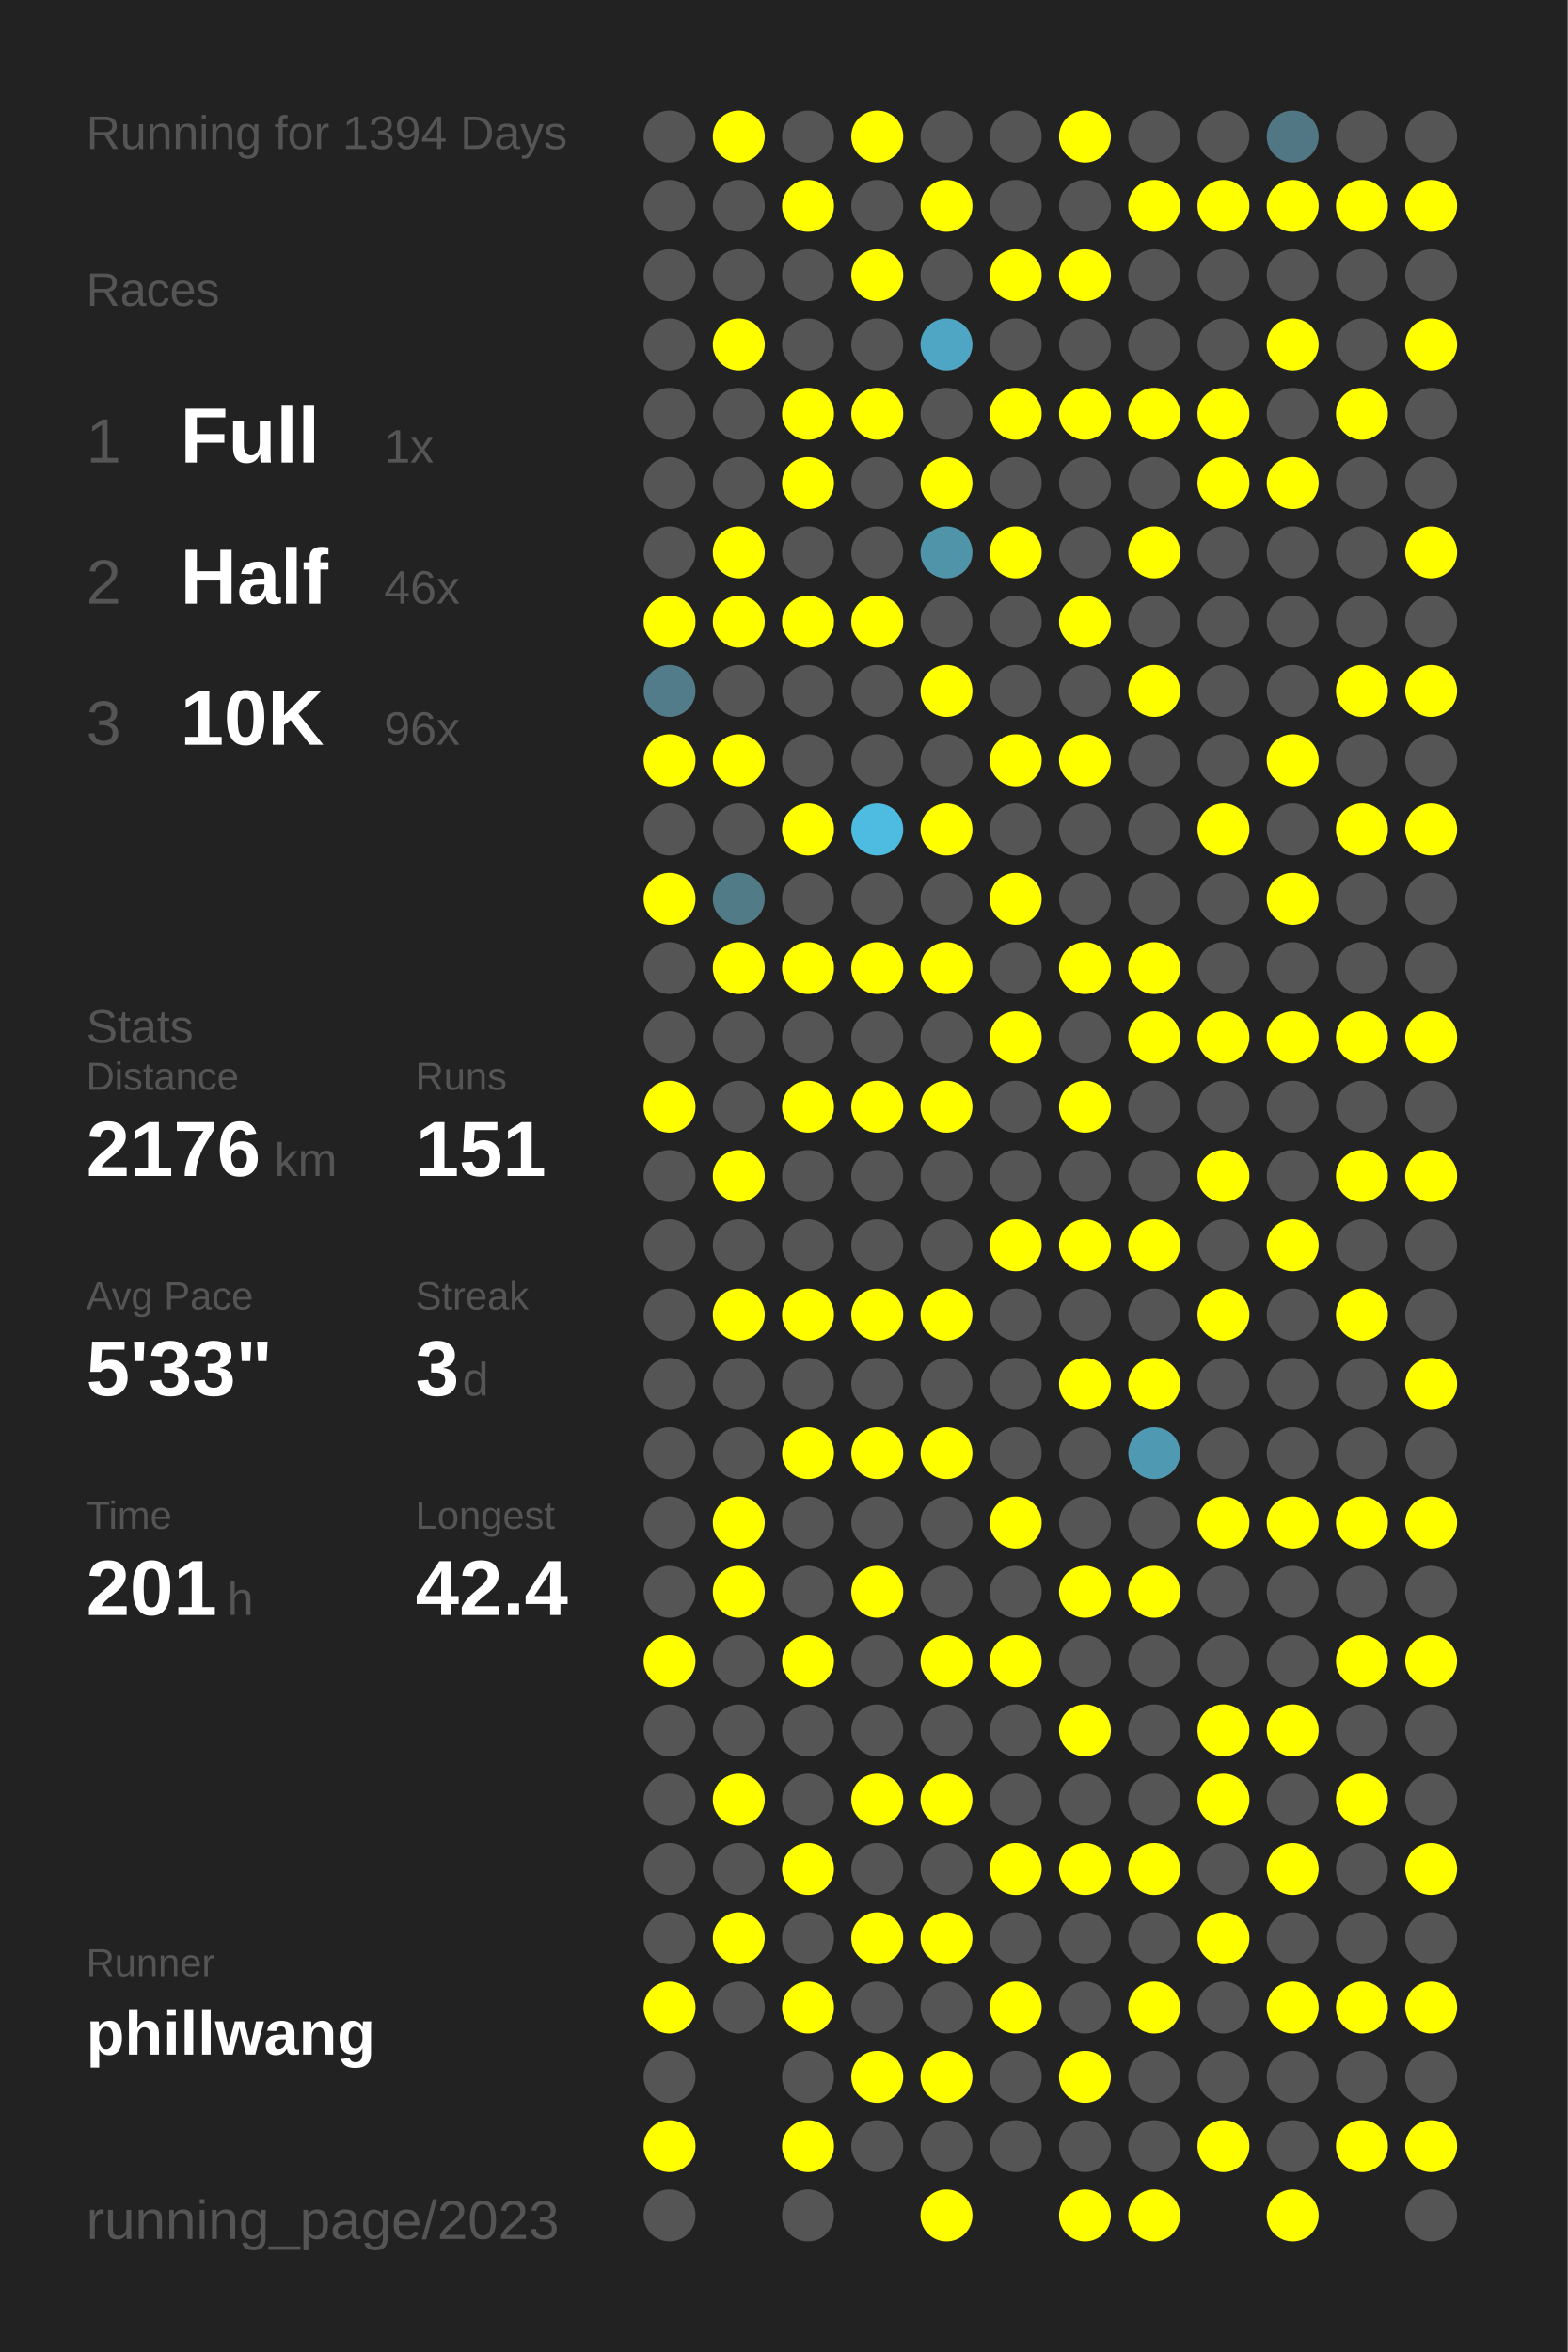
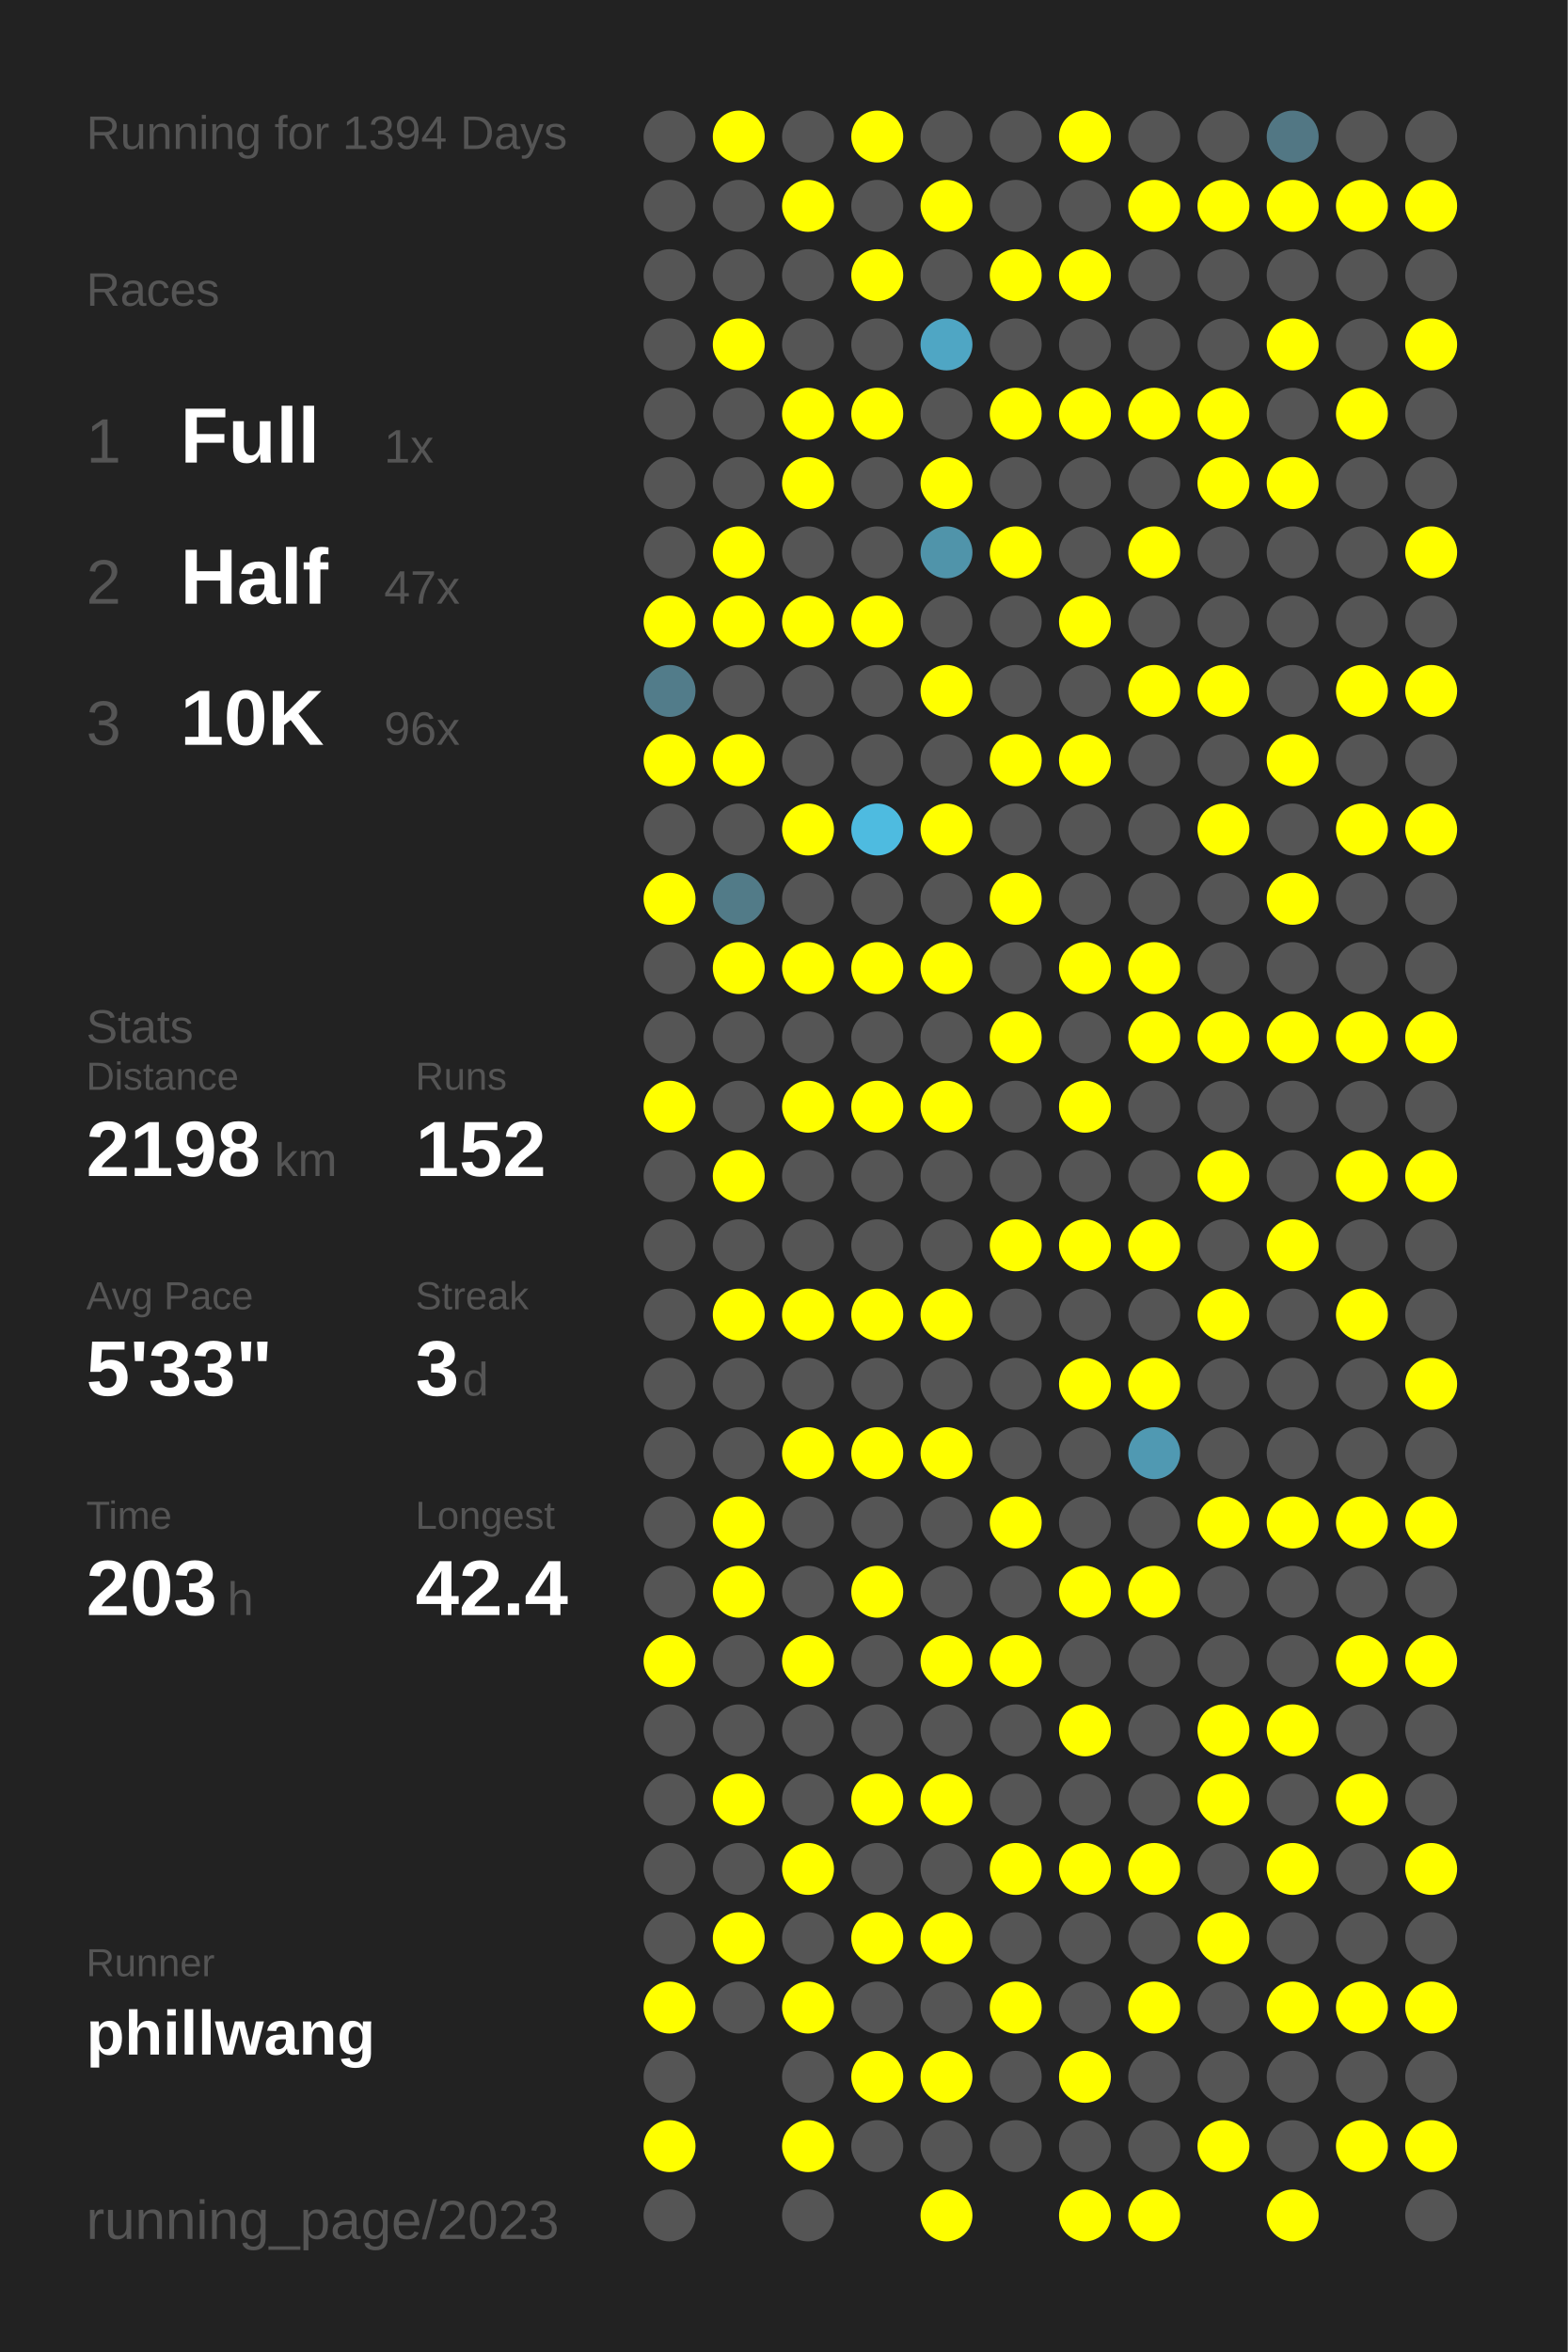
<svg xmlns="http://www.w3.org/2000/svg" baseProfile="full" height="300mm" version="1.1" viewBox="0,0,200,300" width="200mm">
  <defs />
  <rect fill="#222222" height="300" width="200" x="0" y="0" />
  <text fill="#555555" style="font-size:6px; font-family:Arial;" x="11" y="19">Running for 1394 Days</text>
  <text fill="#555555" style="font-size:6px; font-family:Arial;" x="11" y="39">Races</text>
  <text fill="#555555" style="font-size:8px; font-family:Arial;" x="11" y="59">1</text>
  <text fill="#FFFFFF" style="font-size:10px; font-family:Arial; font-weight:bold;" x="23" y="59">Full</text>
  <text fill="#555555" style="font-size:6px; font-family:Arial;" x="49" y="59">1x</text>
  <text fill="#555555" style="font-size:8px; font-family:Arial;" x="11" y="77">2</text>
  <text fill="#FFFFFF" style="font-size:10px; font-family:Arial; font-weight:bold;" x="23" y="77">Half</text>
-   <text fill="#555555" style="font-size:6px; font-family:Arial;" x="49" y="77">46x</text>
+   <text fill="#555555" style="font-size:6px; font-family:Arial;" x="49" y="77">47x</text>
  <text fill="#555555" style="font-size:8px; font-family:Arial;" x="11" y="95">3</text>
  <text fill="#FFFFFF" style="font-size:10px; font-family:Arial; font-weight:bold;" x="23" y="95">10K</text>
  <text fill="#555555" style="font-size:6px; font-family:Arial;" x="49" y="95">96x</text>
  <text fill="#555555" style="font-size:6px; font-family:Arial;" x="11" y="133">Stats</text>
  <text fill="#555555" style="font-size:5px; font-family:Arial;" x="11" y="139">Distance</text>
-   <text fill="#FFFFFF" style="font-size:10px; font-family:Arial; font-weight:bold;" x="11" y="150">2176</text>
+   <text fill="#FFFFFF" style="font-size:10px; font-family:Arial; font-weight:bold;" x="11" y="150">2198</text>
  <text fill="#555555" style="font-size:6px; font-family:Arial;" x="35" y="150">km</text>
  <text fill="#555555" style="font-size:5px; font-family:Arial;" x="53" y="139">Runs</text>
-   <text fill="#FFFFFF" style="font-size:10px; font-family:Arial; font-weight:bold;" x="53" y="150">151</text>
+   <text fill="#FFFFFF" style="font-size:10px; font-family:Arial; font-weight:bold;" x="53" y="150">152</text>
  <text fill="#555555" style="font-size:5px; font-family:Arial;" x="11" y="167">Avg Pace</text>
  <text fill="#FFFFFF" style="font-size:10px; font-family:Arial; font-weight:bold;" x="11" y="178">5'33"</text>
  <text fill="#555555" style="font-size:5px; font-family:Arial;" x="53" y="167">Streak</text>
  <text fill="#FFFFFF" style="font-size:10px; font-family:Arial; font-weight:bold;" x="53" y="178">3</text>
  <text fill="#555555" style="font-size:6px; font-family:Arial;" x="59" y="178">d</text>
  <text fill="#555555" style="font-size:5px; font-family:Arial;" x="11" y="195">Time</text>
-   <text fill="#FFFFFF" style="font-size:10px; font-family:Arial; font-weight:bold;" x="11" y="206">201</text>
+   <text fill="#FFFFFF" style="font-size:10px; font-family:Arial; font-weight:bold;" x="11" y="206">203</text>
  <text fill="#555555" style="font-size:6px; font-family:Arial;" x="29" y="206">h</text>
  <text fill="#555555" style="font-size:5px; font-family:Arial;" x="53" y="195">Longest</text>
  <text fill="#FFFFFF" style="font-size:10px; font-family:Arial; font-weight:bold;" x="53" y="206">42.4</text>
  <text fill="#555555" style="font-size:5px; font-family:Arial;" x="11" y="252.065">Runner</text>
  <text fill="#FFFFFF" style="font-size:8px; font-family:Arial; font-weight:bold;" x="11" y="262.065">phillwang</text>
  <text fill="#555555" style="font-size:7px; font-family:Arial;" x="11" y="285.581">running_page/2023</text>
  <circle cx="85.417" cy="17.419" fill="#555555" r="3.312" />
  <circle cx="85.417" cy="26.258" fill="#555555" r="3.312" />
  <circle cx="85.417" cy="35.097" fill="#555555" r="3.312" />
  <circle cx="85.417" cy="43.935" fill="#555555" r="3.312" />
  <circle cx="85.417" cy="52.774" fill="#555555" r="3.312" />
  <circle cx="85.417" cy="61.613" fill="#555555" r="3.312" />
  <circle cx="85.417" cy="70.452" fill="#555555" r="3.312" />
  <circle cx="85.417" cy="79.29" fill="#FFFF00" r="3.312" />
  <circle cx="85.417" cy="88.129" fill="#527c8a" r="3.312" />
  <circle cx="85.417" cy="96.968" fill="#FFFF00" r="3.312" />
  <circle cx="85.417" cy="105.806" fill="#555555" r="3.312" />
  <circle cx="85.417" cy="114.645" fill="#FFFF00" r="3.312" />
  <circle cx="85.417" cy="123.484" fill="#555555" r="3.312" />
  <circle cx="85.417" cy="132.323" fill="#555555" r="3.312" />
  <circle cx="85.417" cy="141.161" fill="#FFFF00" r="3.312" />
  <circle cx="85.417" cy="150" fill="#555555" r="3.312" />
  <circle cx="85.417" cy="158.839" fill="#555555" r="3.312" />
  <circle cx="85.417" cy="167.677" fill="#555555" r="3.312" />
  <circle cx="85.417" cy="176.516" fill="#555555" r="3.312" />
  <circle cx="85.417" cy="185.355" fill="#555555" r="3.312" />
  <circle cx="85.417" cy="194.194" fill="#555555" r="3.312" />
  <circle cx="85.417" cy="203.032" fill="#555555" r="3.312" />
  <circle cx="85.417" cy="211.871" fill="#FFFF00" r="3.312" />
  <circle cx="85.417" cy="220.71" fill="#555555" r="3.312" />
  <circle cx="85.417" cy="229.548" fill="#555555" r="3.312" />
  <circle cx="85.417" cy="238.387" fill="#555555" r="3.312" />
  <circle cx="85.417" cy="247.226" fill="#555555" r="3.312" />
  <circle cx="85.417" cy="256.065" fill="#FFFF00" r="3.312" />
  <circle cx="85.417" cy="264.903" fill="#555555" r="3.312" />
  <circle cx="85.417" cy="273.742" fill="#FFFF00" r="3.312" />
  <circle cx="85.417" cy="282.581" fill="#555555" r="3.312" />
  <circle cx="94.25" cy="17.419" fill="#FFFF00" r="3.312" />
  <circle cx="94.25" cy="26.258" fill="#555555" r="3.312" />
  <circle cx="94.25" cy="35.097" fill="#555555" r="3.312" />
  <circle cx="94.25" cy="43.935" fill="#FFFF00" r="3.312" />
  <circle cx="94.25" cy="52.774" fill="#555555" r="3.312" />
  <circle cx="94.25" cy="61.613" fill="#555555" r="3.312" />
  <circle cx="94.25" cy="70.452" fill="#FFFF00" r="3.312" />
  <circle cx="94.25" cy="79.29" fill="#FFFF00" r="3.312" />
  <circle cx="94.25" cy="88.129" fill="#555555" r="3.312" />
  <circle cx="94.25" cy="96.968" fill="#FFFF00" r="3.312" />
  <circle cx="94.25" cy="105.806" fill="#555555" r="3.312" />
  <circle cx="94.25" cy="114.645" fill="#527b88" r="3.312" />
  <circle cx="94.25" cy="123.484" fill="#FFFF00" r="3.312" />
  <circle cx="94.25" cy="132.323" fill="#555555" r="3.312" />
  <circle cx="94.25" cy="141.161" fill="#555555" r="3.312" />
  <circle cx="94.25" cy="150" fill="#FFFF00" r="3.312" />
  <circle cx="94.25" cy="158.839" fill="#555555" r="3.312" />
  <circle cx="94.25" cy="167.677" fill="#FFFF00" r="3.312" />
  <circle cx="94.25" cy="176.516" fill="#555555" r="3.312" />
  <circle cx="94.25" cy="185.355" fill="#555555" r="3.312" />
  <circle cx="94.25" cy="194.194" fill="#FFFF00" r="3.312" />
  <circle cx="94.25" cy="203.032" fill="#FFFF00" r="3.312" />
  <circle cx="94.25" cy="211.871" fill="#555555" r="3.312" />
  <circle cx="94.25" cy="220.71" fill="#555555" r="3.312" />
  <circle cx="94.25" cy="229.548" fill="#FFFF00" r="3.312" />
  <circle cx="94.25" cy="238.387" fill="#555555" r="3.312" />
  <circle cx="94.25" cy="247.226" fill="#FFFF00" r="3.312" />
  <circle cx="94.25" cy="256.065" fill="#555555" r="3.312" />
  <circle cx="103.083" cy="17.419" fill="#555555" r="3.312" />
  <circle cx="103.083" cy="26.258" fill="#FFFF00" r="3.312" />
  <circle cx="103.083" cy="35.097" fill="#555555" r="3.312" />
  <circle cx="103.083" cy="43.935" fill="#555555" r="3.312" />
  <circle cx="103.083" cy="52.774" fill="#FFFF00" r="3.312" />
  <circle cx="103.083" cy="61.613" fill="#FFFF00" r="3.312" />
  <circle cx="103.083" cy="70.452" fill="#555555" r="3.312" />
  <circle cx="103.083" cy="79.29" fill="#FFFF00" r="3.312" />
  <circle cx="103.083" cy="88.129" fill="#555555" r="3.312" />
  <circle cx="103.083" cy="96.968" fill="#555555" r="3.312" />
  <circle cx="103.083" cy="105.806" fill="#FFFF00" r="3.312" />
  <circle cx="103.083" cy="114.645" fill="#555555" r="3.312" />
  <circle cx="103.083" cy="123.484" fill="#FFFF00" r="3.312" />
  <circle cx="103.083" cy="132.323" fill="#555555" r="3.312" />
  <circle cx="103.083" cy="141.161" fill="#FFFF00" r="3.312" />
  <circle cx="103.083" cy="150" fill="#555555" r="3.312" />
  <circle cx="103.083" cy="158.839" fill="#555555" r="3.312" />
  <circle cx="103.083" cy="167.677" fill="#FFFF00" r="3.312" />
  <circle cx="103.083" cy="176.516" fill="#555555" r="3.312" />
  <circle cx="103.083" cy="185.355" fill="#FFFF00" r="3.312" />
  <circle cx="103.083" cy="194.194" fill="#555555" r="3.312" />
  <circle cx="103.083" cy="203.032" fill="#555555" r="3.312" />
  <circle cx="103.083" cy="211.871" fill="#FFFF00" r="3.312" />
  <circle cx="103.083" cy="220.71" fill="#555555" r="3.312" />
  <circle cx="103.083" cy="229.548" fill="#555555" r="3.312" />
  <circle cx="103.083" cy="238.387" fill="#FFFF00" r="3.312" />
  <circle cx="103.083" cy="247.226" fill="#555555" r="3.312" />
  <circle cx="103.083" cy="256.065" fill="#FFFF00" r="3.312" />
  <circle cx="103.083" cy="264.903" fill="#555555" r="3.312" />
  <circle cx="103.083" cy="273.742" fill="#FFFF00" r="3.312" />
  <circle cx="103.083" cy="282.581" fill="#555555" r="3.312" />
  <circle cx="111.917" cy="17.419" fill="#FFFF00" r="3.312" />
  <circle cx="111.917" cy="26.258" fill="#555555" r="3.312" />
  <circle cx="111.917" cy="35.097" fill="#FFFF00" r="3.312" />
  <circle cx="111.917" cy="43.935" fill="#555555" r="3.312" />
  <circle cx="111.917" cy="52.774" fill="#FFFF00" r="3.312" />
  <circle cx="111.917" cy="61.613" fill="#555555" r="3.312" />
  <circle cx="111.917" cy="70.452" fill="#555555" r="3.312" />
  <circle cx="111.917" cy="79.29" fill="#FFFF00" r="3.312" />
  <circle cx="111.917" cy="88.129" fill="#555555" r="3.312" />
  <circle cx="111.917" cy="96.968" fill="#555555" r="3.312" />
  <circle cx="111.917" cy="105.806" fill="#4ebbe0" r="3.312" />
  <circle cx="111.917" cy="114.645" fill="#555555" r="3.312" />
  <circle cx="111.917" cy="123.484" fill="#FFFF00" r="3.312" />
  <circle cx="111.917" cy="132.323" fill="#555555" r="3.312" />
  <circle cx="111.917" cy="141.161" fill="#FFFF00" r="3.312" />
  <circle cx="111.917" cy="150" fill="#555555" r="3.312" />
  <circle cx="111.917" cy="158.839" fill="#555555" r="3.312" />
  <circle cx="111.917" cy="167.677" fill="#FFFF00" r="3.312" />
  <circle cx="111.917" cy="176.516" fill="#555555" r="3.312" />
  <circle cx="111.917" cy="185.355" fill="#FFFF00" r="3.312" />
  <circle cx="111.917" cy="194.194" fill="#555555" r="3.312" />
  <circle cx="111.917" cy="203.032" fill="#FFFF00" r="3.312" />
  <circle cx="111.917" cy="211.871" fill="#555555" r="3.312" />
  <circle cx="111.917" cy="220.71" fill="#555555" r="3.312" />
  <circle cx="111.917" cy="229.548" fill="#FFFF00" r="3.312" />
  <circle cx="111.917" cy="238.387" fill="#555555" r="3.312" />
  <circle cx="111.917" cy="247.226" fill="#FFFF00" r="3.312" />
  <circle cx="111.917" cy="256.065" fill="#555555" r="3.312" />
  <circle cx="111.917" cy="264.903" fill="#FFFF00" r="3.312" />
  <circle cx="111.917" cy="273.742" fill="#555555" r="3.312" />
  <circle cx="120.75" cy="17.419" fill="#555555" r="3.312" />
  <circle cx="120.75" cy="26.258" fill="#FFFF00" r="3.312" />
  <circle cx="120.75" cy="35.097" fill="#555555" r="3.312" />
  <circle cx="120.75" cy="43.935" fill="#4fa6c4" r="3.312" />
  <circle cx="120.75" cy="52.774" fill="#555555" r="3.312" />
  <circle cx="120.75" cy="61.613" fill="#FFFF00" r="3.312" />
  <circle cx="120.75" cy="70.452" fill="#5094aa" r="3.312" />
  <circle cx="120.75" cy="79.29" fill="#555555" r="3.312" />
  <circle cx="120.75" cy="88.129" fill="#FFFF00" r="3.312" />
  <circle cx="120.75" cy="96.968" fill="#555555" r="3.312" />
  <circle cx="120.75" cy="105.806" fill="#FFFF00" r="3.312" />
  <circle cx="120.75" cy="114.645" fill="#555555" r="3.312" />
  <circle cx="120.75" cy="123.484" fill="#FFFF00" r="3.312" />
  <circle cx="120.75" cy="132.323" fill="#555555" r="3.312" />
  <circle cx="120.75" cy="141.161" fill="#FFFF00" r="3.312" />
  <circle cx="120.75" cy="150" fill="#555555" r="3.312" />
  <circle cx="120.75" cy="158.839" fill="#555555" r="3.312" />
  <circle cx="120.75" cy="167.677" fill="#FFFF00" r="3.312" />
  <circle cx="120.75" cy="176.516" fill="#555555" r="3.312" />
  <circle cx="120.75" cy="185.355" fill="#FFFF00" r="3.312" />
  <circle cx="120.75" cy="194.194" fill="#555555" r="3.312" />
  <circle cx="120.75" cy="203.032" fill="#555555" r="3.312" />
  <circle cx="120.75" cy="211.871" fill="#FFFF00" r="3.312" />
  <circle cx="120.75" cy="220.71" fill="#555555" r="3.312" />
  <circle cx="120.75" cy="229.548" fill="#FFFF00" r="3.312" />
  <circle cx="120.75" cy="238.387" fill="#555555" r="3.312" />
  <circle cx="120.75" cy="247.226" fill="#FFFF00" r="3.312" />
  <circle cx="120.75" cy="256.065" fill="#555555" r="3.312" />
  <circle cx="120.75" cy="264.903" fill="#FFFF00" r="3.312" />
  <circle cx="120.75" cy="273.742" fill="#555555" r="3.312" />
  <circle cx="120.75" cy="282.581" fill="#FFFF00" r="3.312" />
  <circle cx="129.583" cy="17.419" fill="#555555" r="3.312" />
  <circle cx="129.583" cy="26.258" fill="#555555" r="3.312" />
  <circle cx="129.583" cy="35.097" fill="#FFFF00" r="3.312" />
  <circle cx="129.583" cy="43.935" fill="#555555" r="3.312" />
  <circle cx="129.583" cy="52.774" fill="#FFFF00" r="3.312" />
  <circle cx="129.583" cy="61.613" fill="#555555" r="3.312" />
  <circle cx="129.583" cy="70.452" fill="#FFFF00" r="3.312" />
  <circle cx="129.583" cy="79.29" fill="#555555" r="3.312" />
  <circle cx="129.583" cy="88.129" fill="#555555" r="3.312" />
  <circle cx="129.583" cy="96.968" fill="#FFFF00" r="3.312" />
  <circle cx="129.583" cy="105.806" fill="#555555" r="3.312" />
  <circle cx="129.583" cy="114.645" fill="#FFFF00" r="3.312" />
  <circle cx="129.583" cy="123.484" fill="#555555" r="3.312" />
  <circle cx="129.583" cy="132.323" fill="#FFFF00" r="3.312" />
  <circle cx="129.583" cy="141.161" fill="#555555" r="3.312" />
  <circle cx="129.583" cy="150" fill="#555555" r="3.312" />
  <circle cx="129.583" cy="158.839" fill="#FFFF00" r="3.312" />
  <circle cx="129.583" cy="167.677" fill="#555555" r="3.312" />
  <circle cx="129.583" cy="176.516" fill="#555555" r="3.312" />
  <circle cx="129.583" cy="185.355" fill="#555555" r="3.312" />
  <circle cx="129.583" cy="194.194" fill="#FFFF00" r="3.312" />
  <circle cx="129.583" cy="203.032" fill="#555555" r="3.312" />
  <circle cx="129.583" cy="211.871" fill="#FFFF00" r="3.312" />
  <circle cx="129.583" cy="220.71" fill="#555555" r="3.312" />
  <circle cx="129.583" cy="229.548" fill="#555555" r="3.312" />
  <circle cx="129.583" cy="238.387" fill="#FFFF00" r="3.312" />
  <circle cx="129.583" cy="247.226" fill="#555555" r="3.312" />
  <circle cx="129.583" cy="256.065" fill="#FFFF00" r="3.312" />
  <circle cx="129.583" cy="264.903" fill="#555555" r="3.312" />
  <circle cx="129.583" cy="273.742" fill="#555555" r="3.312" />
  <circle cx="138.417" cy="17.419" fill="#FFFF00" r="3.312" />
  <circle cx="138.417" cy="26.258" fill="#555555" r="3.312" />
  <circle cx="138.417" cy="35.097" fill="#FFFF00" r="3.312" />
  <circle cx="138.417" cy="43.935" fill="#555555" r="3.312" />
  <circle cx="138.417" cy="52.774" fill="#FFFF00" r="3.312" />
  <circle cx="138.417" cy="61.613" fill="#555555" r="3.312" />
  <circle cx="138.417" cy="70.452" fill="#555555" r="3.312" />
  <circle cx="138.417" cy="79.29" fill="#FFFF00" r="3.312" />
  <circle cx="138.417" cy="88.129" fill="#555555" r="3.312" />
  <circle cx="138.417" cy="96.968" fill="#FFFF00" r="3.312" />
  <circle cx="138.417" cy="105.806" fill="#555555" r="3.312" />
  <circle cx="138.417" cy="114.645" fill="#555555" r="3.312" />
  <circle cx="138.417" cy="123.484" fill="#FFFF00" r="3.312" />
  <circle cx="138.417" cy="132.323" fill="#555555" r="3.312" />
  <circle cx="138.417" cy="141.161" fill="#FFFF00" r="3.312" />
  <circle cx="138.417" cy="150" fill="#555555" r="3.312" />
  <circle cx="138.417" cy="158.839" fill="#FFFF00" r="3.312" />
  <circle cx="138.417" cy="167.677" fill="#555555" r="3.312" />
  <circle cx="138.417" cy="176.516" fill="#FFFF00" r="3.312" />
  <circle cx="138.417" cy="185.355" fill="#555555" r="3.312" />
  <circle cx="138.417" cy="194.194" fill="#555555" r="3.312" />
  <circle cx="138.417" cy="203.032" fill="#FFFF00" r="3.312" />
  <circle cx="138.417" cy="211.871" fill="#555555" r="3.312" />
  <circle cx="138.417" cy="220.71" fill="#FFFF00" r="3.312" />
  <circle cx="138.417" cy="229.548" fill="#555555" r="3.312" />
  <circle cx="138.417" cy="238.387" fill="#FFFF00" r="3.312" />
  <circle cx="138.417" cy="247.226" fill="#555555" r="3.312" />
  <circle cx="138.417" cy="256.065" fill="#555555" r="3.312" />
  <circle cx="138.417" cy="264.903" fill="#FFFF00" r="3.312" />
  <circle cx="138.417" cy="273.742" fill="#555555" r="3.312" />
  <circle cx="138.417" cy="282.581" fill="#FFFF00" r="3.312" />
  <circle cx="147.25" cy="17.419" fill="#555555" r="3.312" />
  <circle cx="147.25" cy="26.258" fill="#FFFF00" r="3.312" />
  <circle cx="147.25" cy="35.097" fill="#555555" r="3.312" />
  <circle cx="147.25" cy="43.935" fill="#555555" r="3.312" />
  <circle cx="147.25" cy="52.774" fill="#FFFF00" r="3.312" />
  <circle cx="147.25" cy="61.613" fill="#555555" r="3.312" />
  <circle cx="147.25" cy="70.452" fill="#FFFF00" r="3.312" />
  <circle cx="147.25" cy="79.29" fill="#555555" r="3.312" />
  <circle cx="147.25" cy="88.129" fill="#FFFF00" r="3.312" />
  <circle cx="147.25" cy="96.968" fill="#555555" r="3.312" />
  <circle cx="147.25" cy="105.806" fill="#555555" r="3.312" />
  <circle cx="147.25" cy="114.645" fill="#555555" r="3.312" />
  <circle cx="147.25" cy="123.484" fill="#FFFF00" r="3.312" />
  <circle cx="147.25" cy="132.323" fill="#FFFF00" r="3.312" />
  <circle cx="147.25" cy="141.161" fill="#555555" r="3.312" />
  <circle cx="147.25" cy="150" fill="#555555" r="3.312" />
  <circle cx="147.25" cy="158.839" fill="#FFFF00" r="3.312" />
  <circle cx="147.25" cy="167.677" fill="#555555" r="3.312" />
  <circle cx="147.25" cy="176.516" fill="#FFFF00" r="3.312" />
  <circle cx="147.25" cy="185.355" fill="#5099b2" r="3.312" />
  <circle cx="147.25" cy="194.194" fill="#555555" r="3.312" />
  <circle cx="147.25" cy="203.032" fill="#FFFF00" r="3.312" />
  <circle cx="147.25" cy="211.871" fill="#555555" r="3.312" />
  <circle cx="147.25" cy="220.71" fill="#555555" r="3.312" />
  <circle cx="147.25" cy="229.548" fill="#555555" r="3.312" />
  <circle cx="147.25" cy="238.387" fill="#FFFF00" r="3.312" />
  <circle cx="147.25" cy="247.226" fill="#555555" r="3.312" />
  <circle cx="147.25" cy="256.065" fill="#FFFF00" r="3.312" />
  <circle cx="147.25" cy="264.903" fill="#555555" r="3.312" />
  <circle cx="147.25" cy="273.742" fill="#555555" r="3.312" />
  <circle cx="147.25" cy="282.581" fill="#FFFF00" r="3.312" />
  <circle cx="156.083" cy="17.419" fill="#555555" r="3.312" />
  <circle cx="156.083" cy="26.258" fill="#FFFF00" r="3.312" />
  <circle cx="156.083" cy="35.097" fill="#555555" r="3.312" />
  <circle cx="156.083" cy="43.935" fill="#555555" r="3.312" />
  <circle cx="156.083" cy="52.774" fill="#FFFF00" r="3.312" />
  <circle cx="156.083" cy="61.613" fill="#FFFF00" r="3.312" />
  <circle cx="156.083" cy="70.452" fill="#555555" r="3.312" />
  <circle cx="156.083" cy="79.29" fill="#555555" r="3.312" />
-   <circle cx="156.083" cy="88.129" fill="#555555" r="3.312" />
+   <circle cx="156.083" cy="88.129" fill="#FFFF00" r="3.312" />
  <circle cx="156.083" cy="96.968" fill="#555555" r="3.312" />
  <circle cx="156.083" cy="105.806" fill="#FFFF00" r="3.312" />
  <circle cx="156.083" cy="114.645" fill="#555555" r="3.312" />
  <circle cx="156.083" cy="123.484" fill="#555555" r="3.312" />
  <circle cx="156.083" cy="132.323" fill="#FFFF00" r="3.312" />
  <circle cx="156.083" cy="141.161" fill="#555555" r="3.312" />
  <circle cx="156.083" cy="150" fill="#FFFF00" r="3.312" />
  <circle cx="156.083" cy="158.839" fill="#555555" r="3.312" />
  <circle cx="156.083" cy="167.677" fill="#FFFF00" r="3.312" />
  <circle cx="156.083" cy="176.516" fill="#555555" r="3.312" />
  <circle cx="156.083" cy="185.355" fill="#555555" r="3.312" />
  <circle cx="156.083" cy="194.194" fill="#FFFF00" r="3.312" />
  <circle cx="156.083" cy="203.032" fill="#555555" r="3.312" />
  <circle cx="156.083" cy="211.871" fill="#555555" r="3.312" />
  <circle cx="156.083" cy="220.71" fill="#FFFF00" r="3.312" />
  <circle cx="156.083" cy="229.548" fill="#FFFF00" r="3.312" />
  <circle cx="156.083" cy="238.387" fill="#555555" r="3.312" />
  <circle cx="156.083" cy="247.226" fill="#FFFF00" r="3.312" />
  <circle cx="156.083" cy="256.065" fill="#555555" r="3.312" />
  <circle cx="156.083" cy="264.903" fill="#555555" r="3.312" />
  <circle cx="156.083" cy="273.742" fill="#FFFF00" r="3.312" />
  <circle cx="164.917" cy="17.419" fill="#527784" r="3.312" />
  <circle cx="164.917" cy="26.258" fill="#FFFF00" r="3.312" />
  <circle cx="164.917" cy="35.097" fill="#555555" r="3.312" />
  <circle cx="164.917" cy="43.935" fill="#FFFF00" r="3.312" />
  <circle cx="164.917" cy="52.774" fill="#555555" r="3.312" />
  <circle cx="164.917" cy="61.613" fill="#FFFF00" r="3.312" />
  <circle cx="164.917" cy="70.452" fill="#555555" r="3.312" />
  <circle cx="164.917" cy="79.29" fill="#555555" r="3.312" />
  <circle cx="164.917" cy="88.129" fill="#555555" r="3.312" />
  <circle cx="164.917" cy="96.968" fill="#FFFF00" r="3.312" />
  <circle cx="164.917" cy="105.806" fill="#555555" r="3.312" />
  <circle cx="164.917" cy="114.645" fill="#FFFF00" r="3.312" />
  <circle cx="164.917" cy="123.484" fill="#555555" r="3.312" />
  <circle cx="164.917" cy="132.323" fill="#FFFF00" r="3.312" />
  <circle cx="164.917" cy="141.161" fill="#555555" r="3.312" />
  <circle cx="164.917" cy="150" fill="#555555" r="3.312" />
  <circle cx="164.917" cy="158.839" fill="#FFFF00" r="3.312" />
  <circle cx="164.917" cy="167.677" fill="#555555" r="3.312" />
  <circle cx="164.917" cy="176.516" fill="#555555" r="3.312" />
  <circle cx="164.917" cy="185.355" fill="#555555" r="3.312" />
  <circle cx="164.917" cy="194.194" fill="#FFFF00" r="3.312" />
  <circle cx="164.917" cy="203.032" fill="#555555" r="3.312" />
  <circle cx="164.917" cy="211.871" fill="#555555" r="3.312" />
  <circle cx="164.917" cy="220.71" fill="#FFFF00" r="3.312" />
  <circle cx="164.917" cy="229.548" fill="#555555" r="3.312" />
  <circle cx="164.917" cy="238.387" fill="#FFFF00" r="3.312" />
  <circle cx="164.917" cy="247.226" fill="#555555" r="3.312" />
  <circle cx="164.917" cy="256.065" fill="#FFFF00" r="3.312" />
  <circle cx="164.917" cy="264.903" fill="#555555" r="3.312" />
  <circle cx="164.917" cy="273.742" fill="#555555" r="3.312" />
  <circle cx="164.917" cy="282.581" fill="#FFFF00" r="3.312" />
  <circle cx="173.75" cy="17.419" fill="#555555" r="3.312" />
  <circle cx="173.75" cy="26.258" fill="#FFFF00" r="3.312" />
  <circle cx="173.75" cy="35.097" fill="#555555" r="3.312" />
  <circle cx="173.75" cy="43.935" fill="#555555" r="3.312" />
  <circle cx="173.75" cy="52.774" fill="#FFFF00" r="3.312" />
  <circle cx="173.75" cy="61.613" fill="#555555" r="3.312" />
  <circle cx="173.75" cy="70.452" fill="#555555" r="3.312" />
  <circle cx="173.75" cy="79.29" fill="#555555" r="3.312" />
  <circle cx="173.75" cy="88.129" fill="#FFFF00" r="3.312" />
  <circle cx="173.75" cy="96.968" fill="#555555" r="3.312" />
  <circle cx="173.75" cy="105.806" fill="#FFFF00" r="3.312" />
  <circle cx="173.75" cy="114.645" fill="#555555" r="3.312" />
  <circle cx="173.75" cy="123.484" fill="#555555" r="3.312" />
  <circle cx="173.75" cy="132.323" fill="#FFFF00" r="3.312" />
  <circle cx="173.75" cy="141.161" fill="#555555" r="3.312" />
  <circle cx="173.75" cy="150" fill="#FFFF00" r="3.312" />
  <circle cx="173.75" cy="158.839" fill="#555555" r="3.312" />
  <circle cx="173.75" cy="167.677" fill="#FFFF00" r="3.312" />
  <circle cx="173.75" cy="176.516" fill="#555555" r="3.312" />
  <circle cx="173.75" cy="185.355" fill="#555555" r="3.312" />
  <circle cx="173.75" cy="194.194" fill="#FFFF00" r="3.312" />
  <circle cx="173.75" cy="203.032" fill="#555555" r="3.312" />
  <circle cx="173.75" cy="211.871" fill="#FFFF00" r="3.312" />
  <circle cx="173.75" cy="220.71" fill="#555555" r="3.312" />
  <circle cx="173.75" cy="229.548" fill="#FFFF00" r="3.312" />
  <circle cx="173.75" cy="238.387" fill="#555555" r="3.312" />
  <circle cx="173.75" cy="247.226" fill="#555555" r="3.312" />
  <circle cx="173.75" cy="256.065" fill="#FFFF00" r="3.312" />
  <circle cx="173.75" cy="264.903" fill="#555555" r="3.312" />
  <circle cx="173.75" cy="273.742" fill="#FFFF00" r="3.312" />
  <circle cx="182.583" cy="17.419" fill="#555555" r="3.312" />
  <circle cx="182.583" cy="26.258" fill="#FFFF00" r="3.312" />
  <circle cx="182.583" cy="35.097" fill="#555555" r="3.312" />
  <circle cx="182.583" cy="43.935" fill="#FFFF00" r="3.312" />
  <circle cx="182.583" cy="52.774" fill="#555555" r="3.312" />
  <circle cx="182.583" cy="61.613" fill="#555555" r="3.312" />
  <circle cx="182.583" cy="70.452" fill="#FFFF00" r="3.312" />
  <circle cx="182.583" cy="79.29" fill="#555555" r="3.312" />
  <circle cx="182.583" cy="88.129" fill="#FFFF00" r="3.312" />
  <circle cx="182.583" cy="96.968" fill="#555555" r="3.312" />
  <circle cx="182.583" cy="105.806" fill="#FFFF00" r="3.312" />
  <circle cx="182.583" cy="114.645" fill="#555555" r="3.312" />
  <circle cx="182.583" cy="123.484" fill="#555555" r="3.312" />
  <circle cx="182.583" cy="132.323" fill="#FFFF00" r="3.312" />
  <circle cx="182.583" cy="141.161" fill="#555555" r="3.312" />
  <circle cx="182.583" cy="150" fill="#FFFF00" r="3.312" />
  <circle cx="182.583" cy="158.839" fill="#555555" r="3.312" />
  <circle cx="182.583" cy="167.677" fill="#555555" r="3.312" />
  <circle cx="182.583" cy="176.516" fill="#FFFF00" r="3.312" />
  <circle cx="182.583" cy="185.355" fill="#555555" r="3.312" />
  <circle cx="182.583" cy="194.194" fill="#FFFF00" r="3.312" />
  <circle cx="182.583" cy="203.032" fill="#555555" r="3.312" />
  <circle cx="182.583" cy="211.871" fill="#FFFF00" r="3.312" />
  <circle cx="182.583" cy="220.71" fill="#555555" r="3.312" />
  <circle cx="182.583" cy="229.548" fill="#555555" r="3.312" />
  <circle cx="182.583" cy="238.387" fill="#FFFF00" r="3.312" />
  <circle cx="182.583" cy="247.226" fill="#555555" r="3.312" />
  <circle cx="182.583" cy="256.065" fill="#FFFF00" r="3.312" />
  <circle cx="182.583" cy="264.903" fill="#555555" r="3.312" />
  <circle cx="182.583" cy="273.742" fill="#FFFF00" r="3.312" />
  <circle cx="182.583" cy="282.581" fill="#555555" r="3.312" />
</svg>
